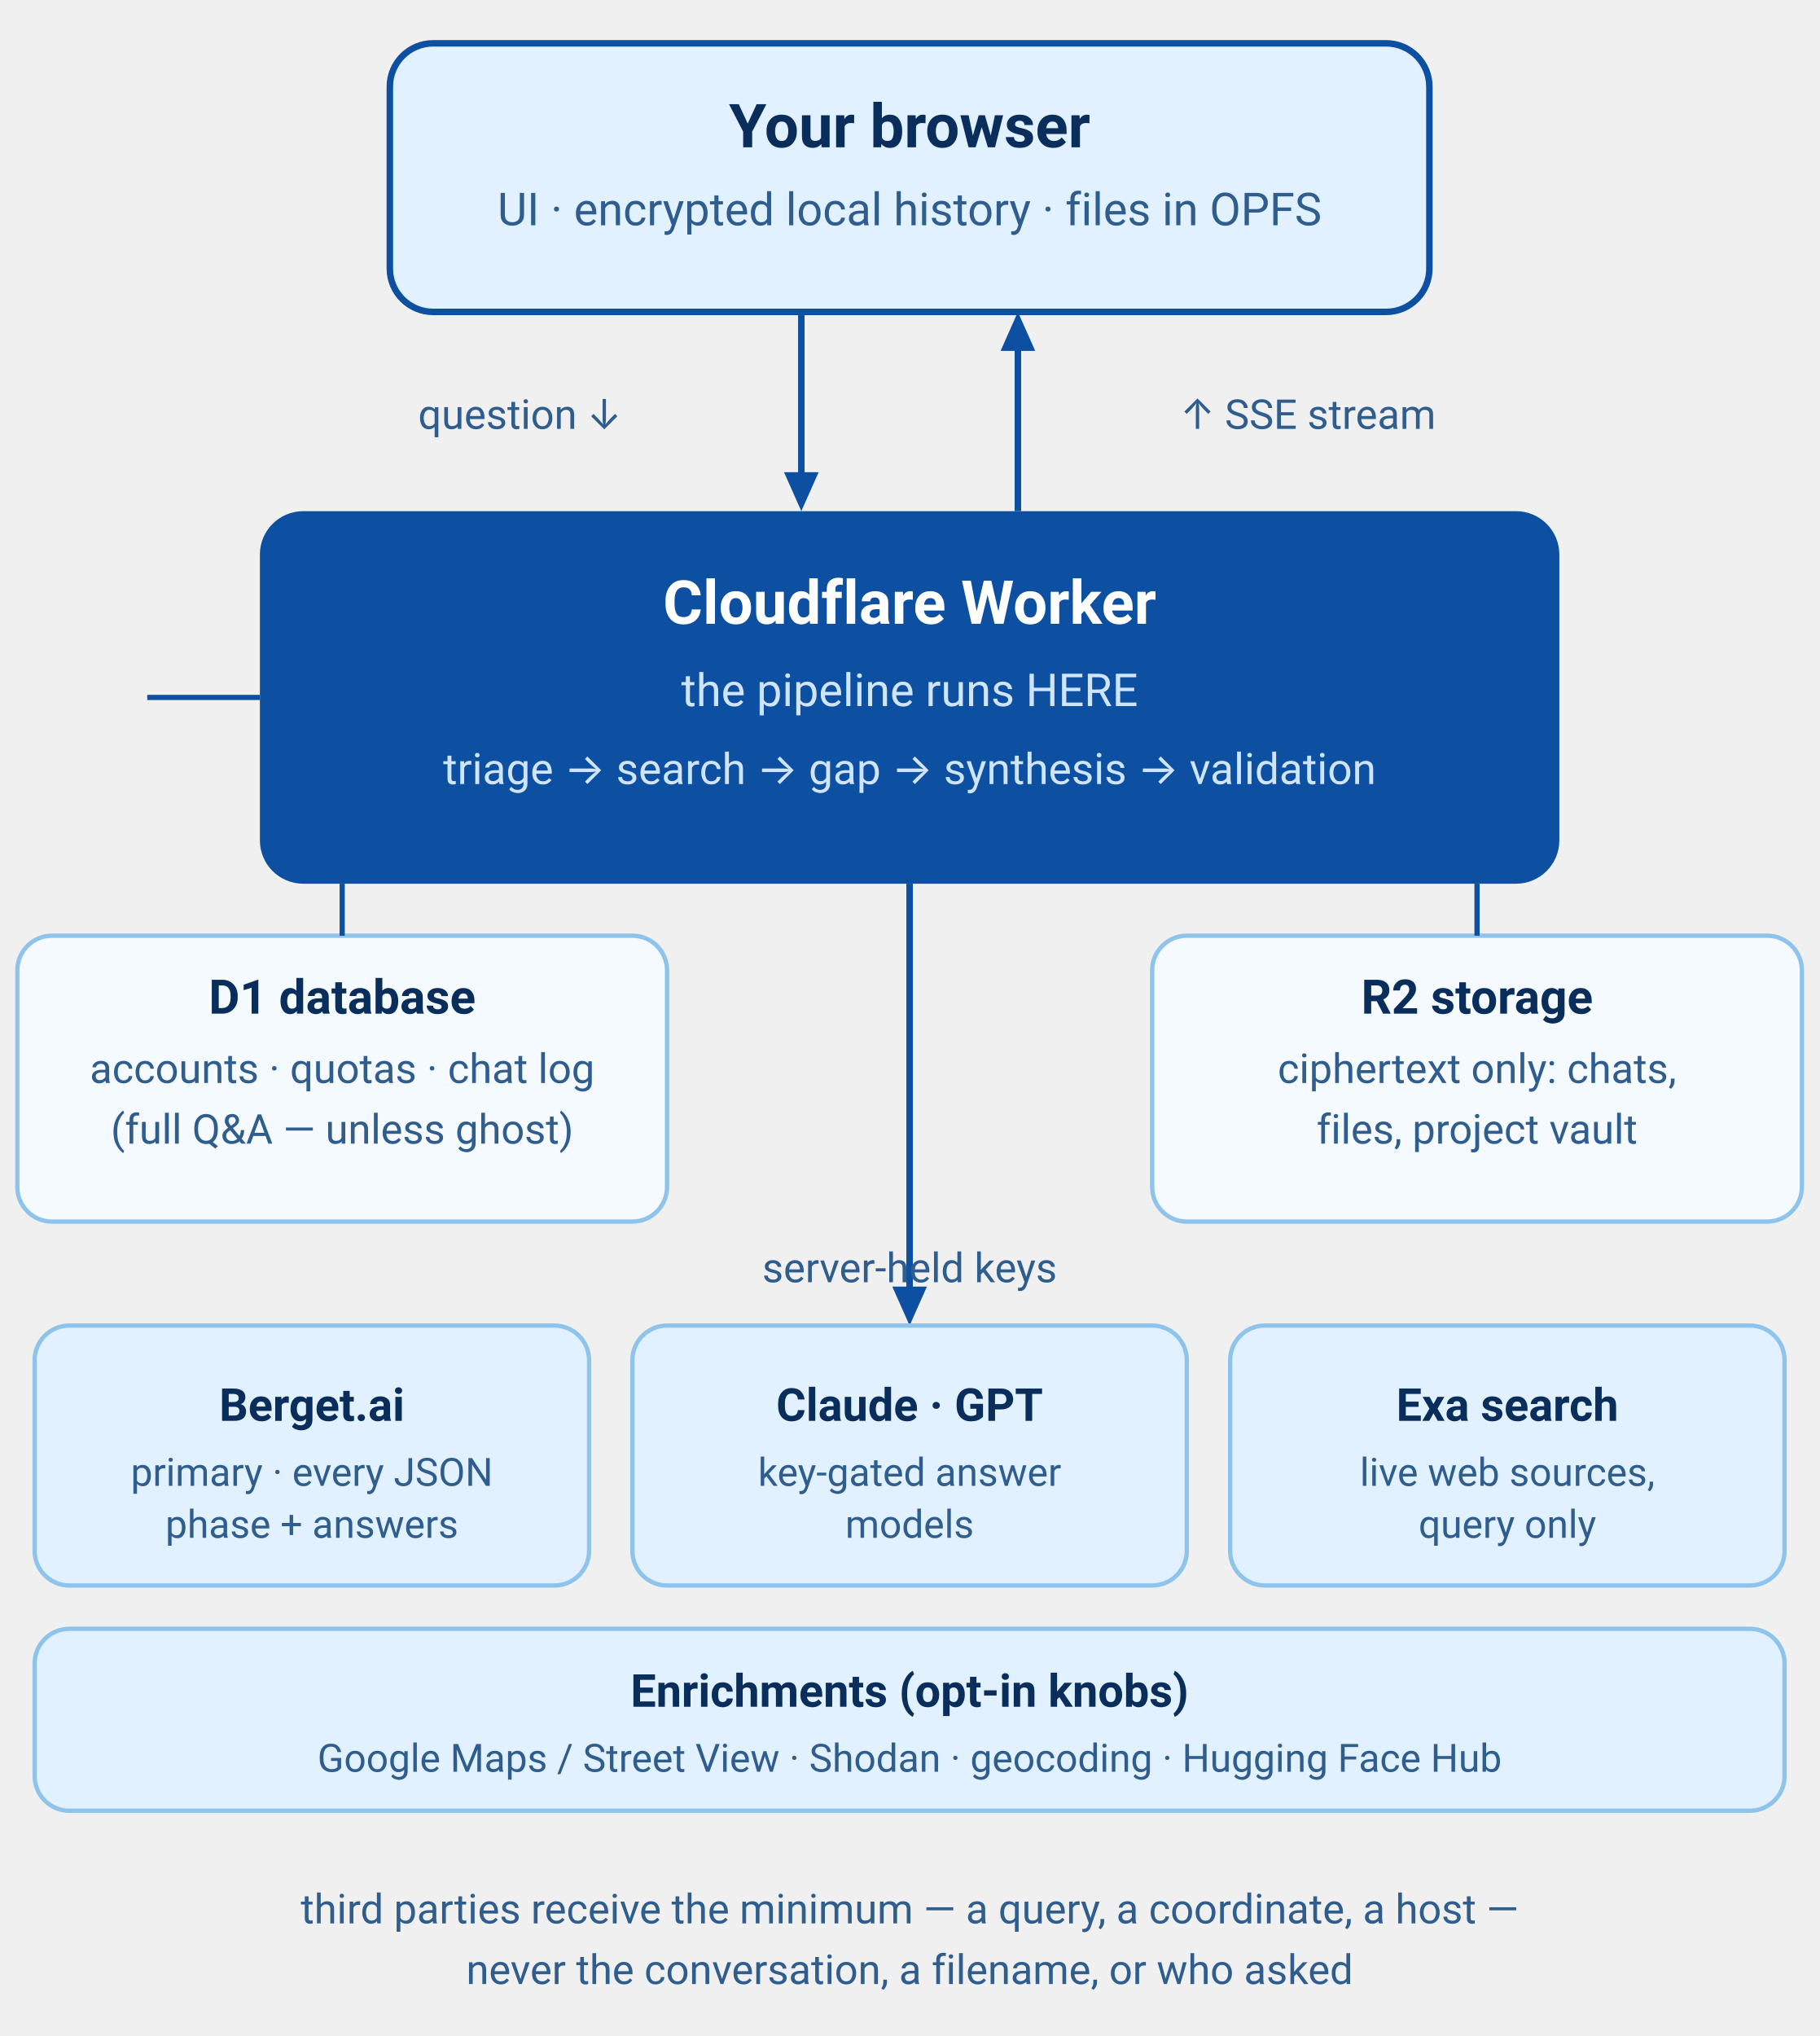
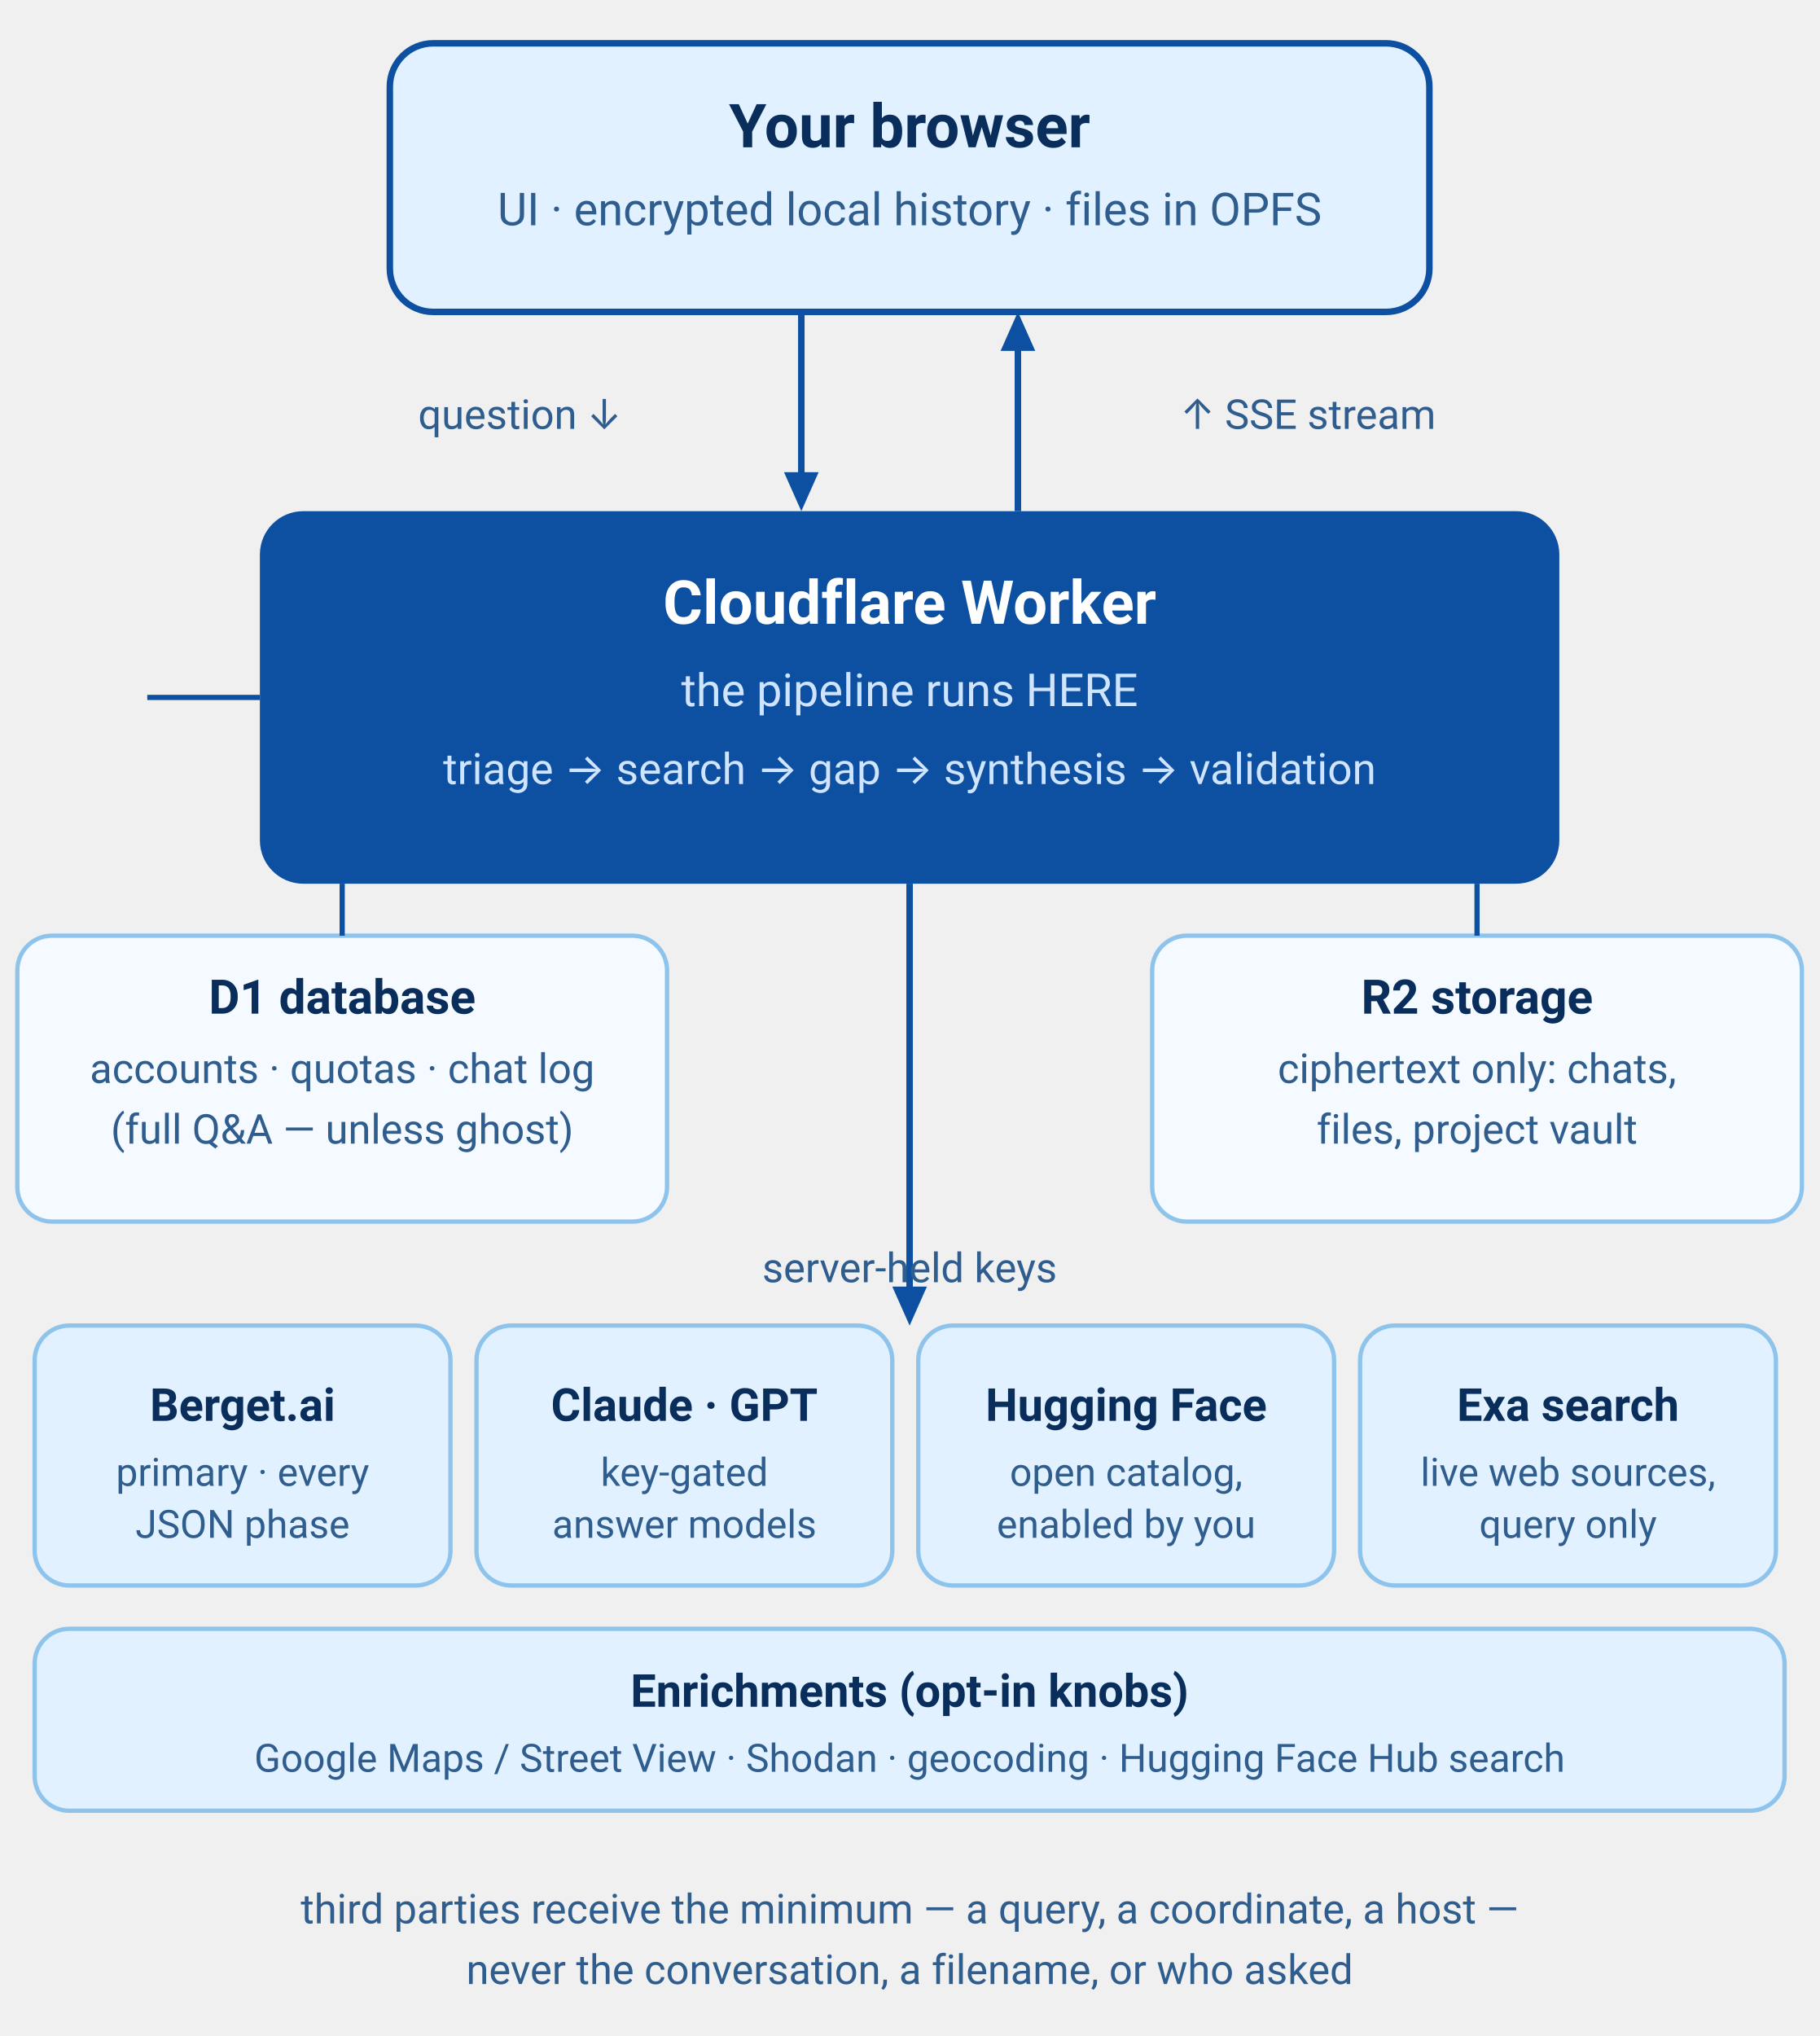
<svg xmlns="http://www.w3.org/2000/svg" font-family="system-ui, -apple-system, 'Segoe UI', Roboto, sans-serif" viewBox="0 0 420 470">
  <rect x="90" y="10" width="240" height="62" rx="10" fill="#e2f1ff" stroke="#0d4fa0" stroke-width="1.5" />
  <text x="210" y="34" text-anchor="middle" font-size="14" font-weight="700" fill="#0a2e5c">Your browser</text>
  <text x="210" y="52" text-anchor="middle" font-size="10.5" fill="#2f5d8e">UI · encrypted local history · files in OPFS</text>
  <line x1="185" y1="72" x2="185" y2="112" stroke="#0d4fa0" stroke-width="1.5" />
  <polygon points="185,118 181,109 189,109" fill="#0d4fa0" />
  <line x1="235" y1="118" x2="235" y2="78" stroke="#0d4fa0" stroke-width="1.5" />
  <polygon points="235,72 231,81 239,81" fill="#0d4fa0" />
  <text x="120" y="99" text-anchor="middle" font-size="9.5" fill="#2f5d8e">question ↓</text>
  <text x="302" y="99" text-anchor="middle" font-size="9.5" fill="#2f5d8e">↑ SSE stream</text>
  <rect x="60" y="118" width="300" height="86" rx="10" fill="#0d4fa0" />
  <text x="210" y="144" text-anchor="middle" font-size="14" font-weight="700" fill="#ffffff">Cloudflare Worker</text>
  <text x="210" y="163" text-anchor="middle" font-size="10.5" fill="#cfe4ff">the pipeline runs HERE</text>
  <text x="210" y="181" text-anchor="middle" font-size="10" fill="#cfe4ff">triage → search → gap → synthesis → validation</text>
  <line x1="60" y1="161" x2="34" y2="161" stroke="#0d4fa0" stroke-width="1.2" />
  <rect x="4" y="216" width="150" height="66" rx="8" fill="#f4faff" stroke="#8ec4ec" />
  <line x1="79" y1="204" x2="79" y2="216" stroke="#0d4fa0" stroke-width="1.2" />
  <text x="79" y="234" text-anchor="middle" font-size="11" font-weight="700" fill="#0a2e5c">D1 database</text>
  <text x="79" y="250" text-anchor="middle" font-size="9.5" fill="#2f5d8e">accounts · quotas · chat log</text>
  <text x="79" y="264" text-anchor="middle" font-size="9.5" fill="#2f5d8e">(full Q&amp;A — unless ghost)</text>
  <rect x="266" y="216" width="150" height="66" rx="8" fill="#f4faff" stroke="#8ec4ec" />
  <line x1="341" y1="204" x2="341" y2="216" stroke="#0d4fa0" stroke-width="1.2" />
  <text x="341" y="234" text-anchor="middle" font-size="11" font-weight="700" fill="#0a2e5c">R2 storage</text>
  <text x="341" y="250" text-anchor="middle" font-size="9.5" fill="#2f5d8e">ciphertext only: chats,</text>
  <text x="341" y="264" text-anchor="middle" font-size="9.5" fill="#2f5d8e">files, project vault</text>
  <line x1="210" y1="204" x2="210" y2="300" stroke="#0d4fa0" stroke-width="1.5" />
  <polygon points="210,306 206,297 214,297" fill="#0d4fa0" />
  <text x="210" y="296" text-anchor="middle" font-size="9.5" fill="#2f5d8e">server-held keys</text>
-   <rect x="8" y="306" width="128" height="60" rx="8" fill="#e2f1ff" stroke="#8ec4ec" />
-   <text x="72" y="328" text-anchor="middle" font-size="10.5" font-weight="700" fill="#0a2e5c">Berget.ai</text>
-   <text x="72" y="343" text-anchor="middle" font-size="9" fill="#2f5d8e">primary · every JSON</text>
-   <text x="72" y="355" text-anchor="middle" font-size="9" fill="#2f5d8e">phase + answers</text>
-   <rect x="146" y="306" width="128" height="60" rx="8" fill="#e2f1ff" stroke="#8ec4ec" />
-   <text x="210" y="328" text-anchor="middle" font-size="10.5" font-weight="700" fill="#0a2e5c">Claude · GPT</text>
-   <text x="210" y="343" text-anchor="middle" font-size="9" fill="#2f5d8e">key-gated answer</text>
-   <text x="210" y="355" text-anchor="middle" font-size="9" fill="#2f5d8e">models</text>
-   <rect x="284" y="306" width="128" height="60" rx="8" fill="#e2f1ff" stroke="#8ec4ec" />
-   <text x="348" y="328" text-anchor="middle" font-size="10.5" font-weight="700" fill="#0a2e5c">Exa search</text>
-   <text x="348" y="343" text-anchor="middle" font-size="9" fill="#2f5d8e">live web sources,</text>
-   <text x="348" y="355" text-anchor="middle" font-size="9" fill="#2f5d8e">query only</text>
+   <rect x="8" y="306" width="96" height="60" rx="8" fill="#e2f1ff" stroke="#8ec4ec" />
+   <text x="56" y="328" text-anchor="middle" font-size="10.5" font-weight="700" fill="#0a2e5c">Berget.ai</text>
+   <text x="56" y="343" text-anchor="middle" font-size="9" fill="#2f5d8e">primary · every</text>
+   <text x="56" y="355" text-anchor="middle" font-size="9" fill="#2f5d8e">JSON phase</text>
+   <rect x="110" y="306" width="96" height="60" rx="8" fill="#e2f1ff" stroke="#8ec4ec" />
+   <text x="158" y="328" text-anchor="middle" font-size="10.5" font-weight="700" fill="#0a2e5c">Claude · GPT</text>
+   <text x="158" y="343" text-anchor="middle" font-size="9" fill="#2f5d8e">key-gated</text>
+   <text x="158" y="355" text-anchor="middle" font-size="9" fill="#2f5d8e">answer models</text>
+   <rect x="212" y="306" width="96" height="60" rx="8" fill="#e2f1ff" stroke="#8ec4ec" />
+   <text x="260" y="328" text-anchor="middle" font-size="10.5" font-weight="700" fill="#0a2e5c">Hugging Face</text>
+   <text x="260" y="343" text-anchor="middle" font-size="9" fill="#2f5d8e">open catalog,</text>
+   <text x="260" y="355" text-anchor="middle" font-size="9" fill="#2f5d8e">enabled by you</text>
+   <rect x="314" y="306" width="96" height="60" rx="8" fill="#e2f1ff" stroke="#8ec4ec" />
+   <text x="362" y="328" text-anchor="middle" font-size="10.5" font-weight="700" fill="#0a2e5c">Exa search</text>
+   <text x="362" y="343" text-anchor="middle" font-size="9" fill="#2f5d8e">live web sources,</text>
+   <text x="362" y="355" text-anchor="middle" font-size="9" fill="#2f5d8e">query only</text>
  <rect x="8" y="376" width="404" height="42" rx="8" fill="#e2f1ff" stroke="#8ec4ec" />
  <text x="210" y="394" text-anchor="middle" font-size="10.5" font-weight="700" fill="#0a2e5c">Enrichments (opt-in knobs)</text>
-   <text x="210" y="409" text-anchor="middle" font-size="9" fill="#2f5d8e">Google Maps / Street View · Shodan · geocoding · Hugging Face Hub</text>
+   <text x="210" y="409" text-anchor="middle" font-size="9" fill="#2f5d8e">Google Maps / Street View · Shodan · geocoding · Hugging Face Hub search</text>
  <text x="210" y="444" text-anchor="middle" font-size="9.5" fill="#2f5d8e">third parties receive the minimum — a query, a coordinate, a host —</text>
  <text x="210" y="458" text-anchor="middle" font-size="9.5" fill="#2f5d8e">never the conversation, a filename, or who asked</text>
</svg>
